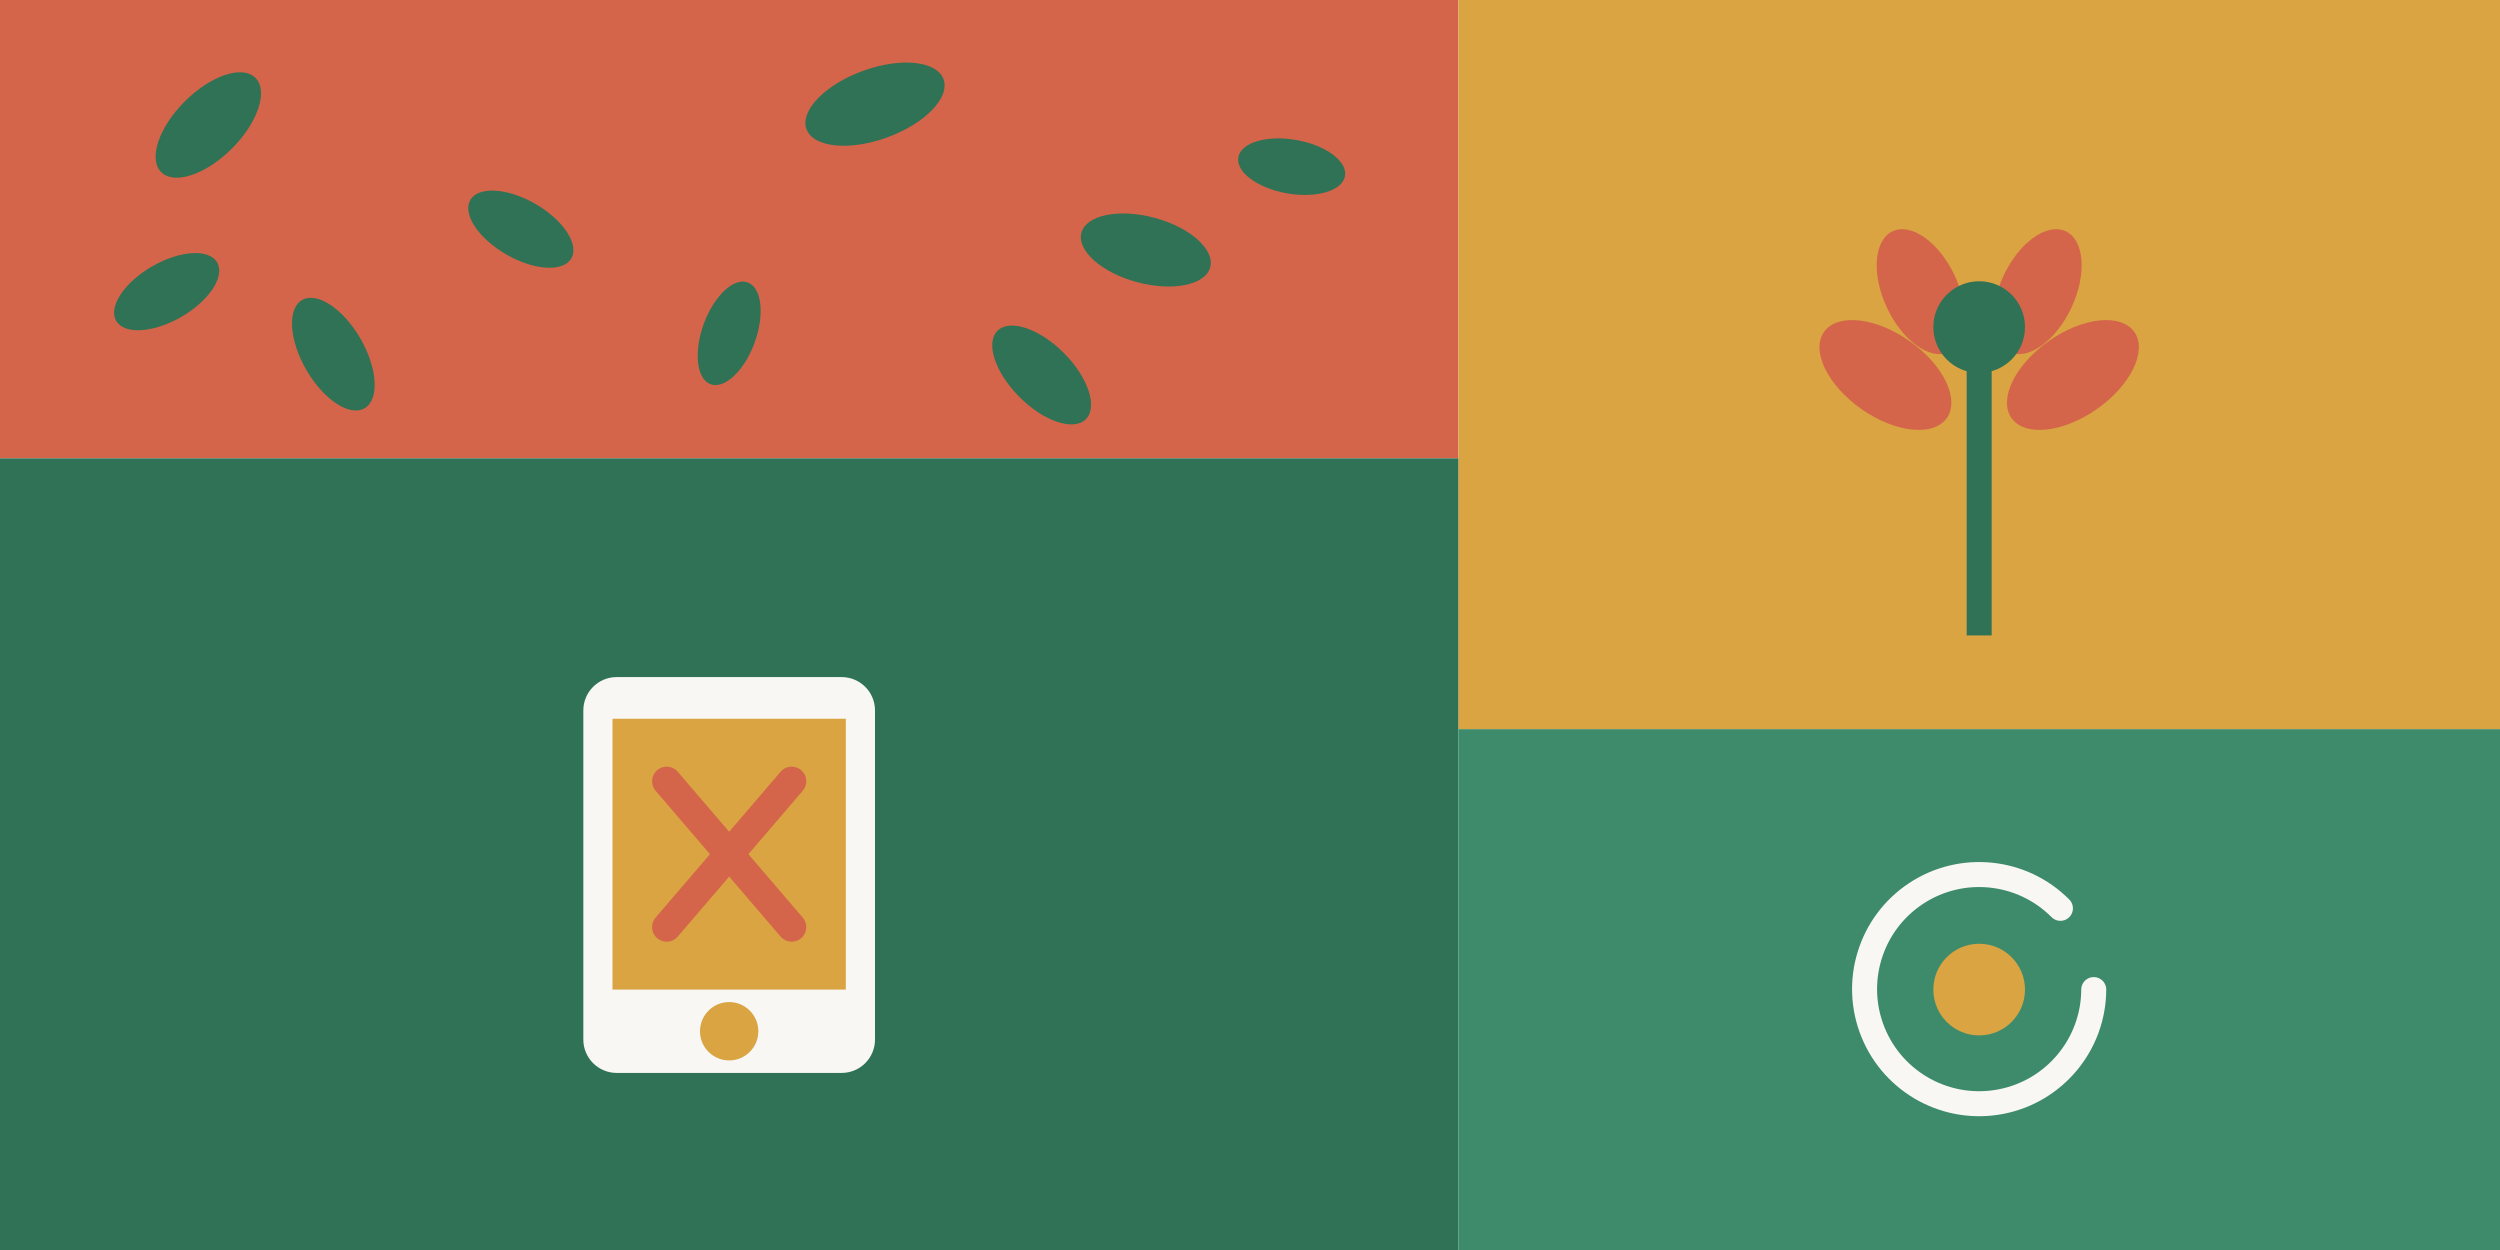
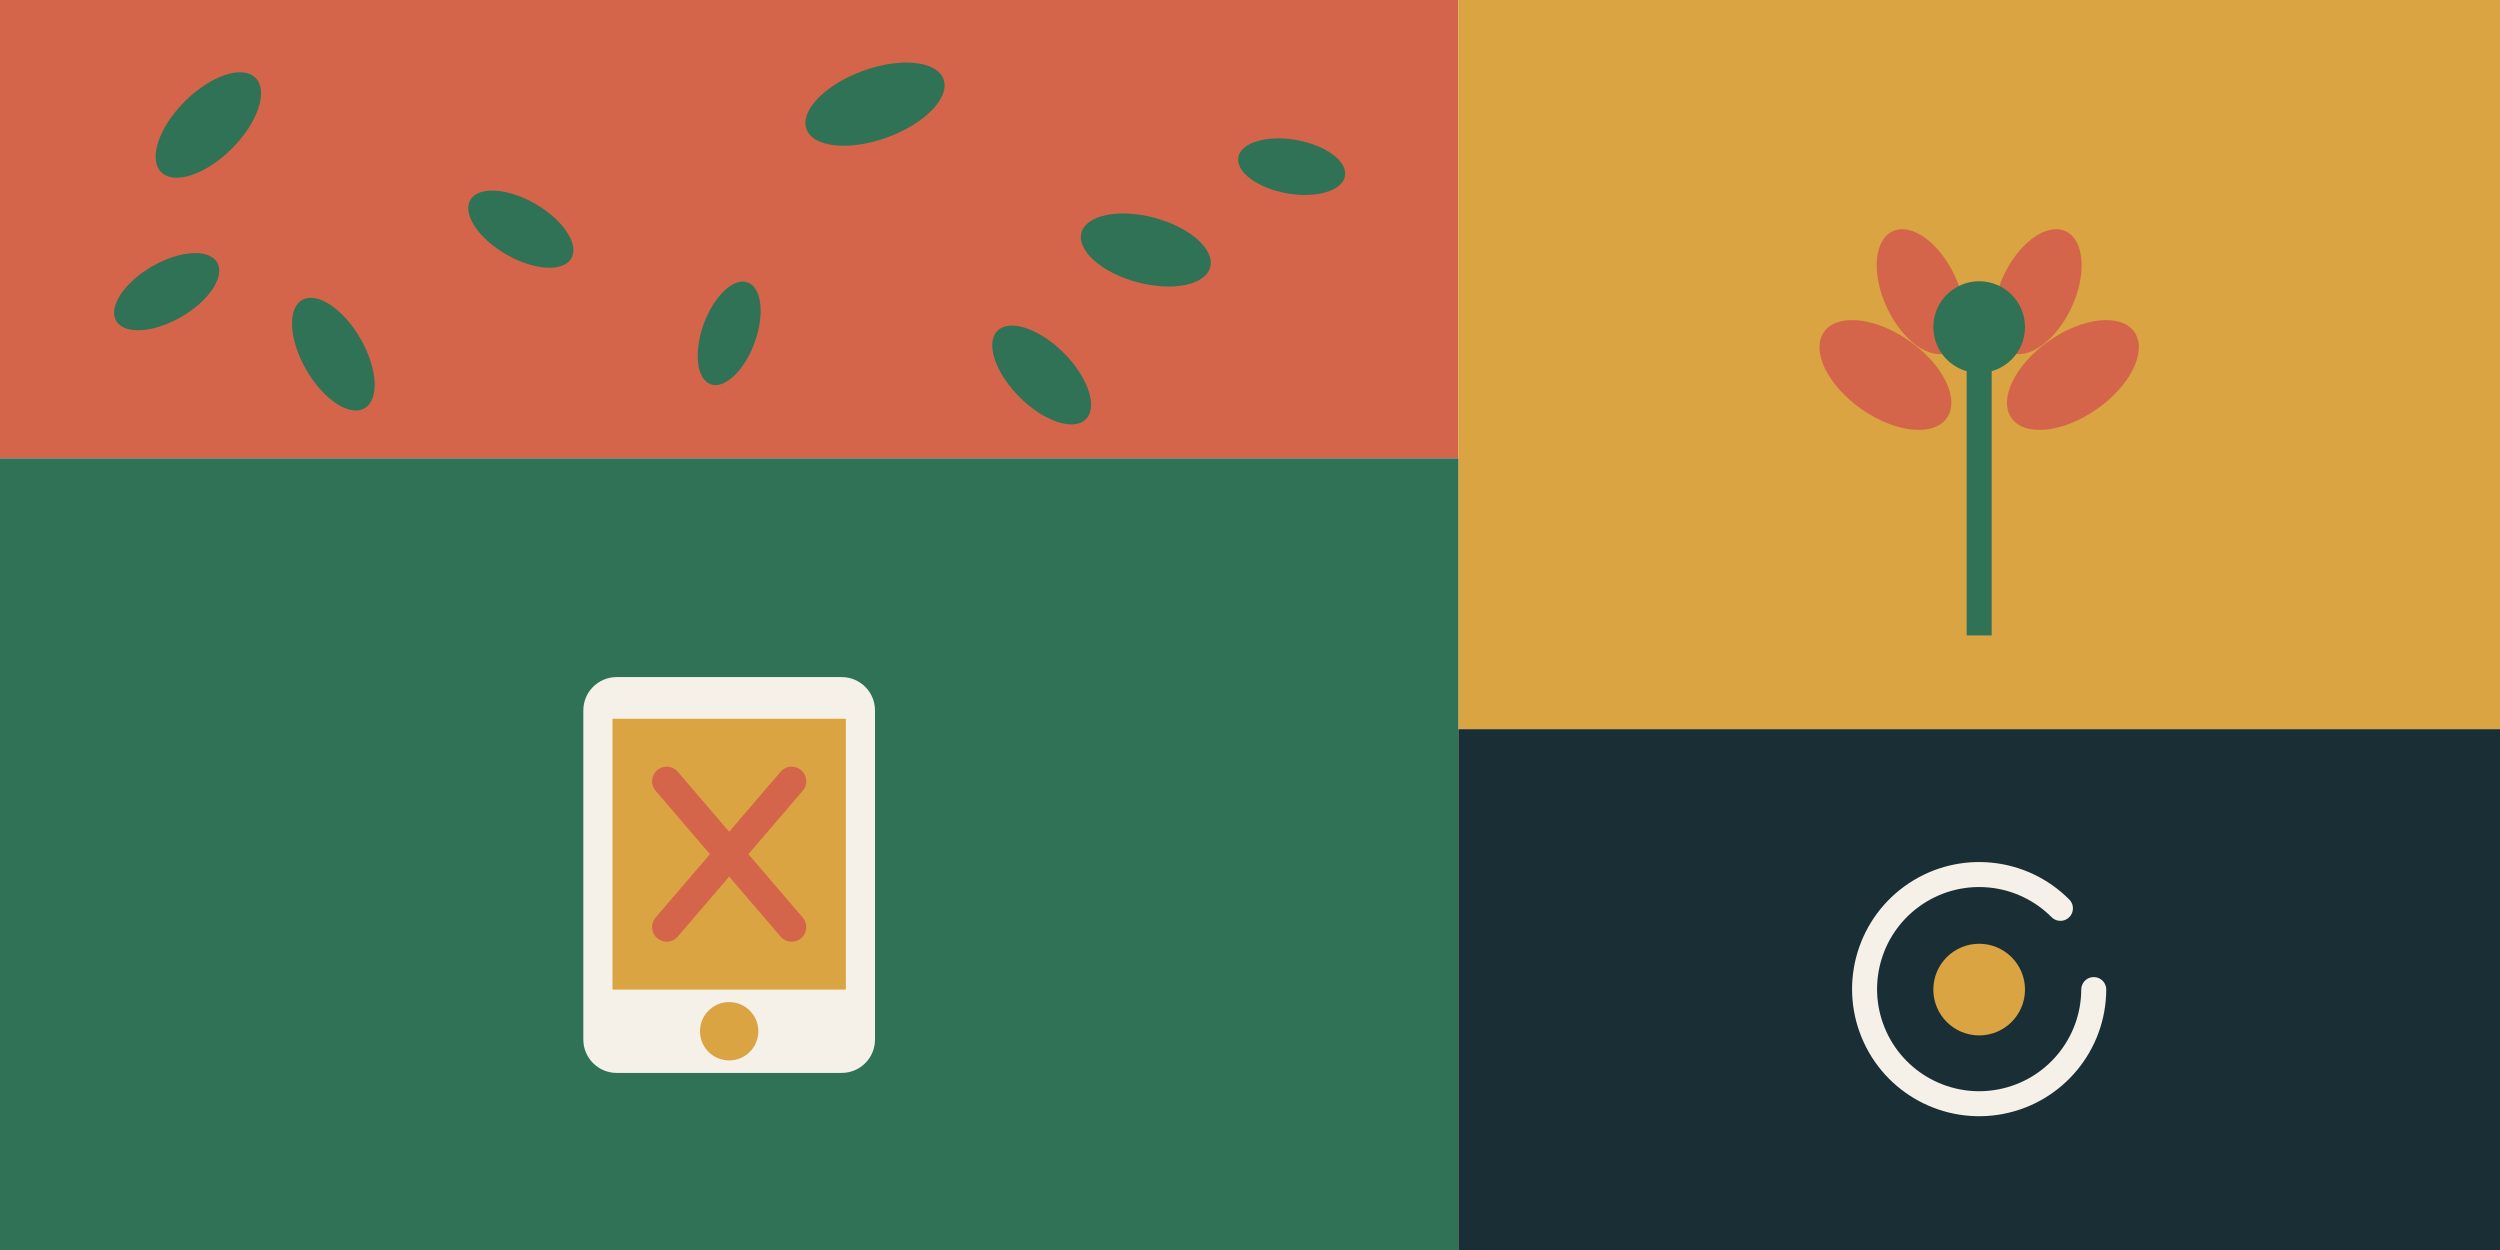
<svg xmlns="http://www.w3.org/2000/svg" width="1200" height="600" viewBox="0 0 1200 600" fill="none">
  <rect x="0" y="0" width="700" height="220" fill="#D4654A" />
  <ellipse cx="100" cy="60" rx="32" ry="16" fill="#2F7255" transform="rotate(-45 100 60)" />
  <ellipse cx="250" cy="110" rx="28" ry="14" fill="#2F7255" transform="rotate(30 250 110)" />
  <ellipse cx="420" cy="50" rx="35" ry="17" fill="#2F7255" transform="rotate(-20 420 50)" />
  <ellipse cx="160" cy="170" rx="30" ry="15" fill="#2F7255" transform="rotate(60 160 170)" />
  <ellipse cx="350" cy="160" rx="26" ry="13" fill="#2F7255" transform="rotate(-70 350 160)" />
  <ellipse cx="550" cy="120" rx="32" ry="16" fill="#2F7255" transform="rotate(15 550 120)" />
  <ellipse cx="80" cy="140" rx="28" ry="14" fill="#2F7255" transform="rotate(-30 80 140)" />
  <ellipse cx="500" cy="180" rx="30" ry="15" fill="#2F7255" transform="rotate(45 500 180)" />
  <ellipse cx="620" cy="80" rx="26" ry="13" fill="#2F7255" transform="rotate(10 620 80)" />
  <rect x="700" y="0" width="500" height="350" fill="#D9A441" />
  <g transform="translate(950, 175)">
    <rect x="-6" y="0" width="12" height="130" fill="#2F7255" />
    <g>
      <animateTransform attributeName="transform" type="translate" values="0,0;0,0;0,150" dur="6s" begin="0s" repeatCount="indefinite" keyTimes="0;0.2;0.5" />
      <animate attributeName="opacity" values="1;1;0" dur="6s" begin="0s" repeatCount="indefinite" keyTimes="0;0.2;0.5" />
      <ellipse cx="-45" cy="5" rx="20" ry="36" fill="#D4654A" transform="rotate(-55 -45 5)" />
    </g>
    <g>
      <animateTransform attributeName="transform" type="translate" values="0,0;0,0;0,150" dur="6s" begin="0.7s" repeatCount="indefinite" keyTimes="0;0.2;0.5" />
      <animate attributeName="opacity" values="1;1;0" dur="6s" begin="0.7s" repeatCount="indefinite" keyTimes="0;0.2;0.5" />
      <ellipse cx="45" cy="5" rx="20" ry="36" fill="#D4654A" transform="rotate(55 45 5)" />
    </g>
    <g>
      <animateTransform attributeName="transform" type="translate" values="0,0;0,0;0,150" dur="6s" begin="1.4s" repeatCount="indefinite" keyTimes="0;0.2;0.5" />
      <animate attributeName="opacity" values="1;1;0" dur="6s" begin="1.4s" repeatCount="indefinite" keyTimes="0;0.2;0.5" />
      <ellipse cx="-28" cy="-35" rx="18" ry="32" fill="#D4654A" transform="rotate(-25 -28 -35)" />
    </g>
    <g>
      <animateTransform attributeName="transform" type="translate" values="0,0;0,0;0,150" dur="6s" begin="2.1s" repeatCount="indefinite" keyTimes="0;0.2;0.5" />
      <animate attributeName="opacity" values="1;1;0" dur="6s" begin="2.1s" repeatCount="indefinite" keyTimes="0;0.2;0.5" />
      <ellipse cx="28" cy="-35" rx="18" ry="32" fill="#D4654A" transform="rotate(25 28 -35)" />
    </g>
    <circle cx="0" cy="-18" r="22" fill="#2F7255" />
  </g>
  <rect x="0" y="220" width="700" height="380" fill="#2F7255" />
  <g transform="translate(350, 420)">
-     <rect x="-70" y="-95" width="140" height="190" rx="16" fill="#F8F7F4" />
+     <rect x="-70" y="-95" width="140" height="190" rx="16" fill="#F5F0E8" />
    <rect x="-56" y="-75" width="112" height="130" fill="#D9A441" />
    <g stroke="#D4654A" stroke-width="14" stroke-linecap="round">
      <animate attributeName="opacity" values="1;0.5;1" dur="2s" repeatCount="indefinite" calcMode="spline" keySplines="0.4 0 0.6 1; 0.4 0 0.6 1" />
      <line x1="-30" y1="-45" x2="30" y2="25" />
      <line x1="30" y1="-45" x2="-30" y2="25" />
    </g>
    <circle cx="0" cy="75" r="14" fill="#D9A441" />
  </g>
-   <rect x="700" y="350" width="500" height="250" fill="#3D8B6A" />
+   <rect x="700" y="350" width="500" height="250" fill="#1A2E35" />
  <g transform="translate(950, 475)">
    <g>
      <animateTransform attributeName="transform" type="rotate" from="0" to="360" dur="8s" repeatCount="indefinite" />
-       <path d="M55 0 A55 55 0 1 1 39 -39" stroke="#F8F7F4" stroke-width="12" fill="none" stroke-linecap="round" />
+       <path d="M55 0 A55 55 0 1 1 39 -39" stroke="#F5F0E8" stroke-width="12" fill="none" stroke-linecap="round" />
    </g>
    <circle cx="0" cy="0" r="22" fill="#D9A441" />
  </g>
</svg>
